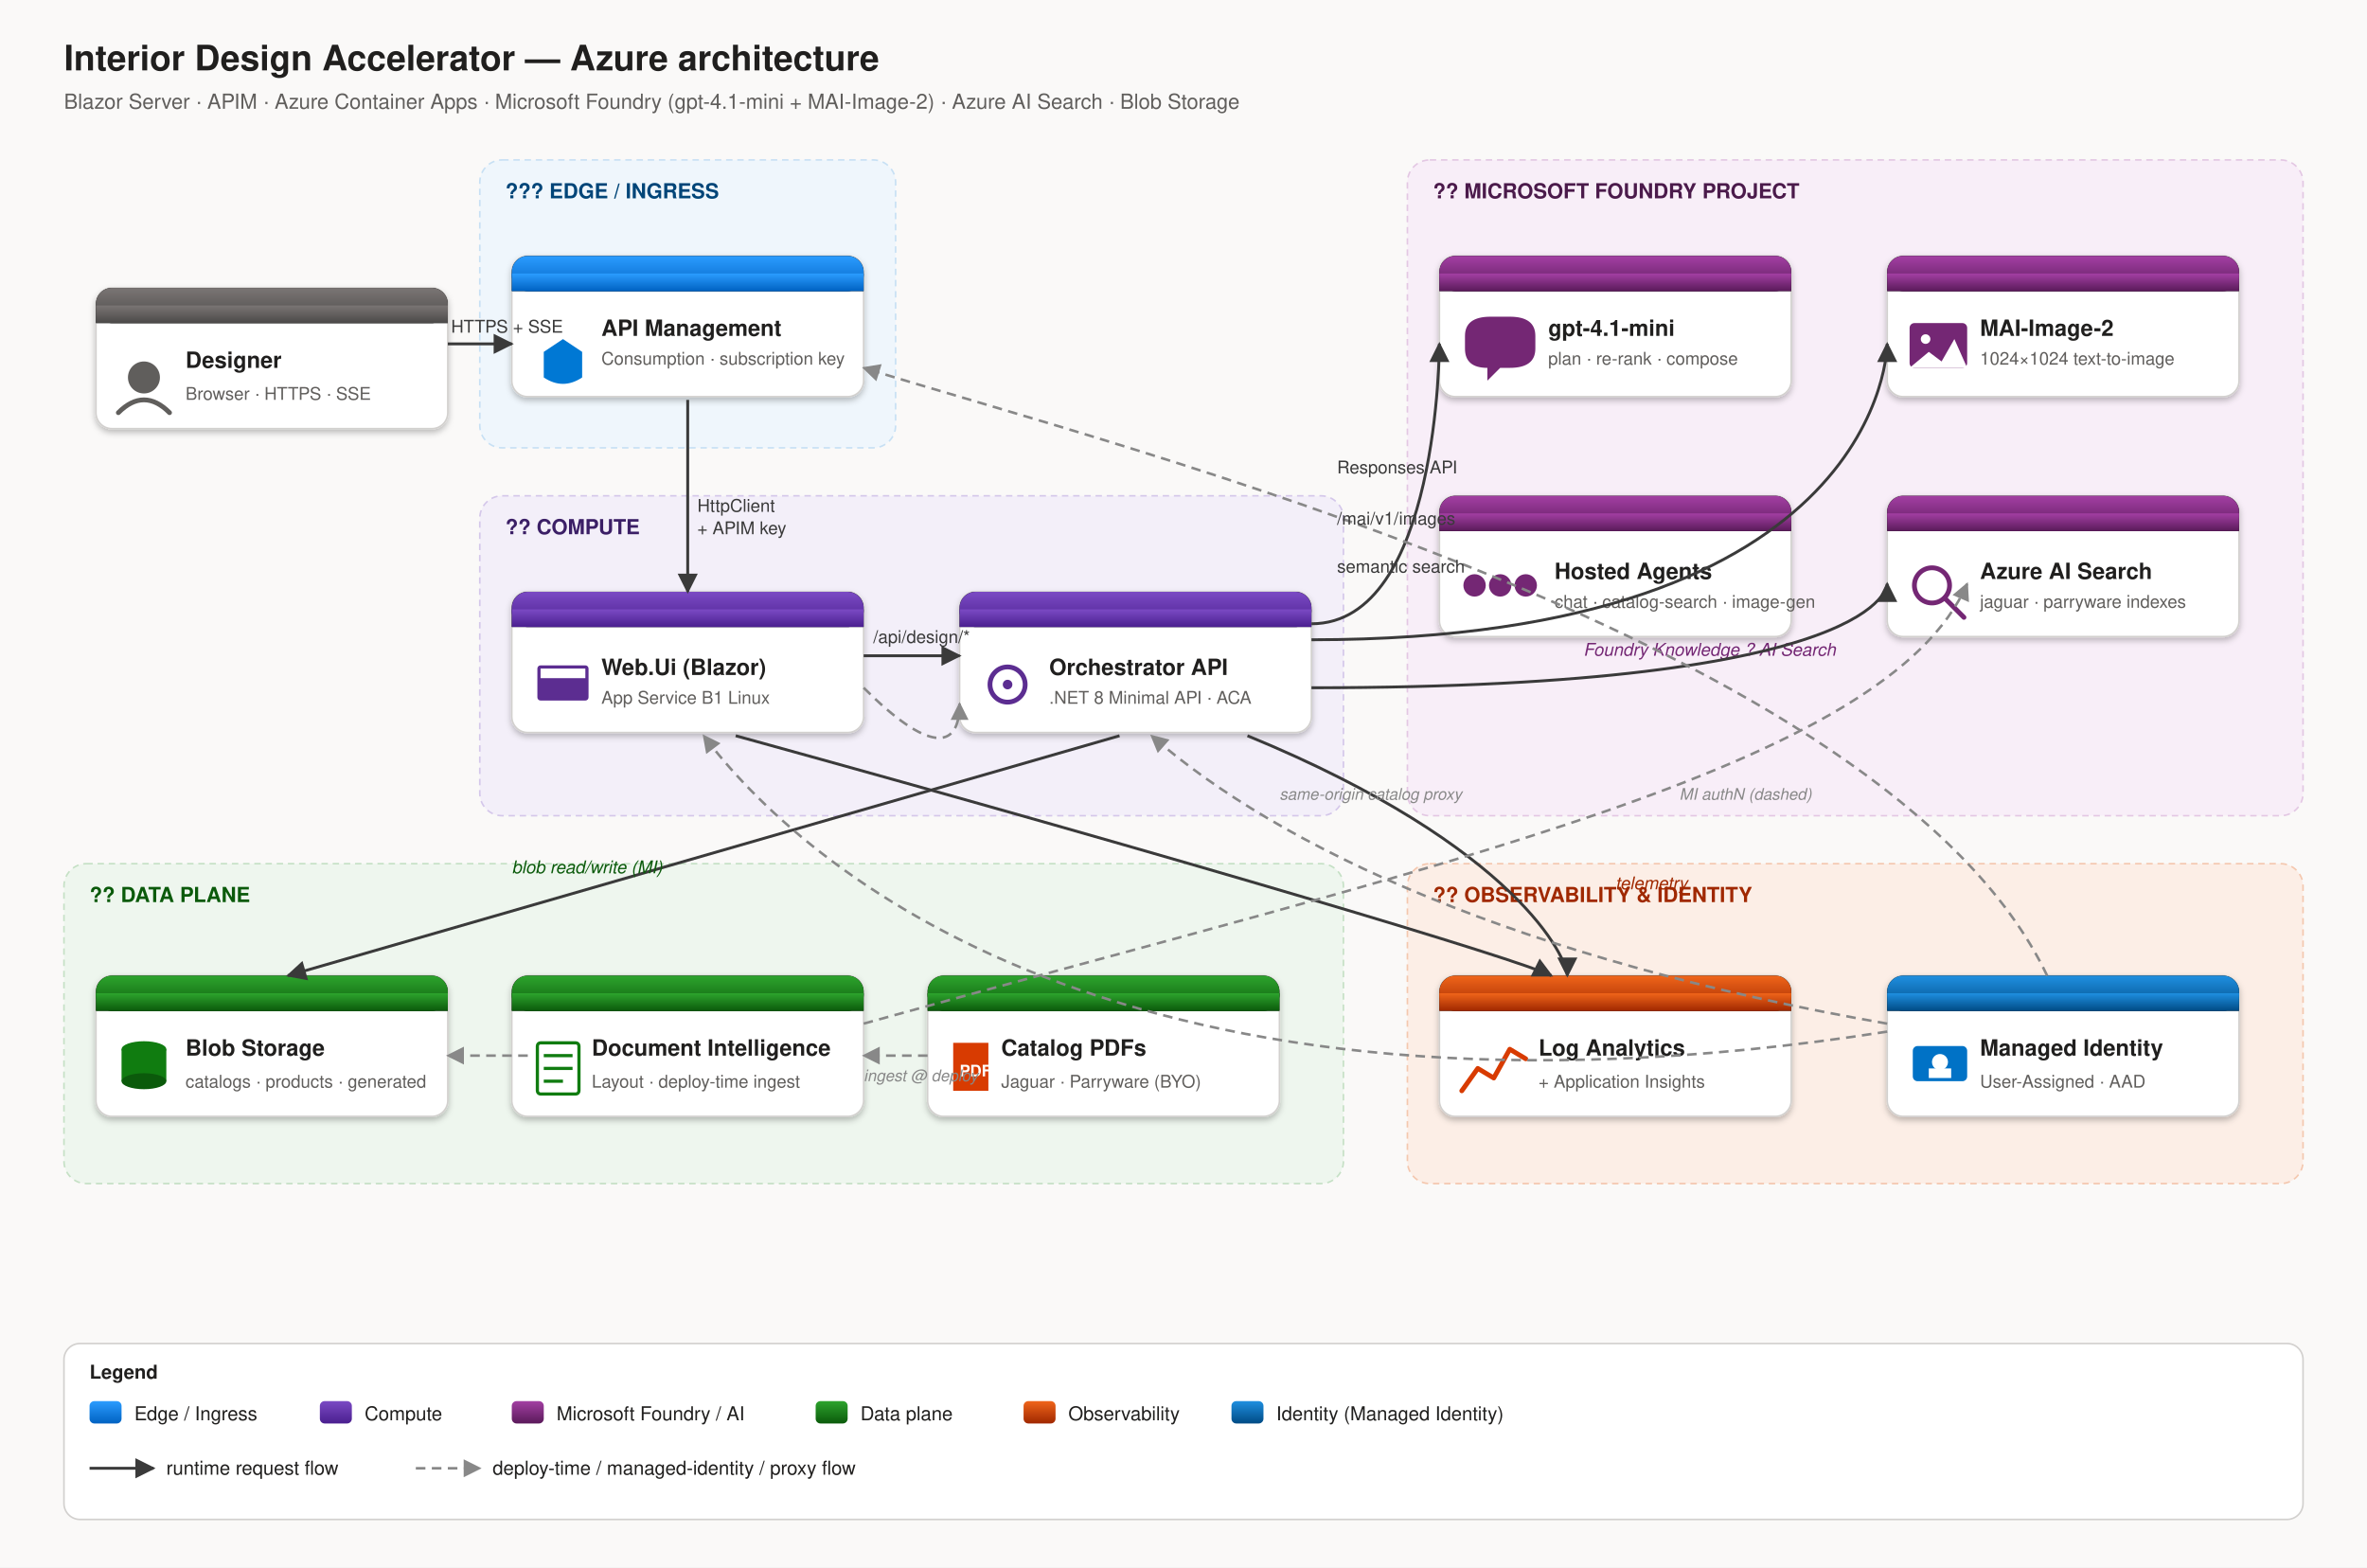
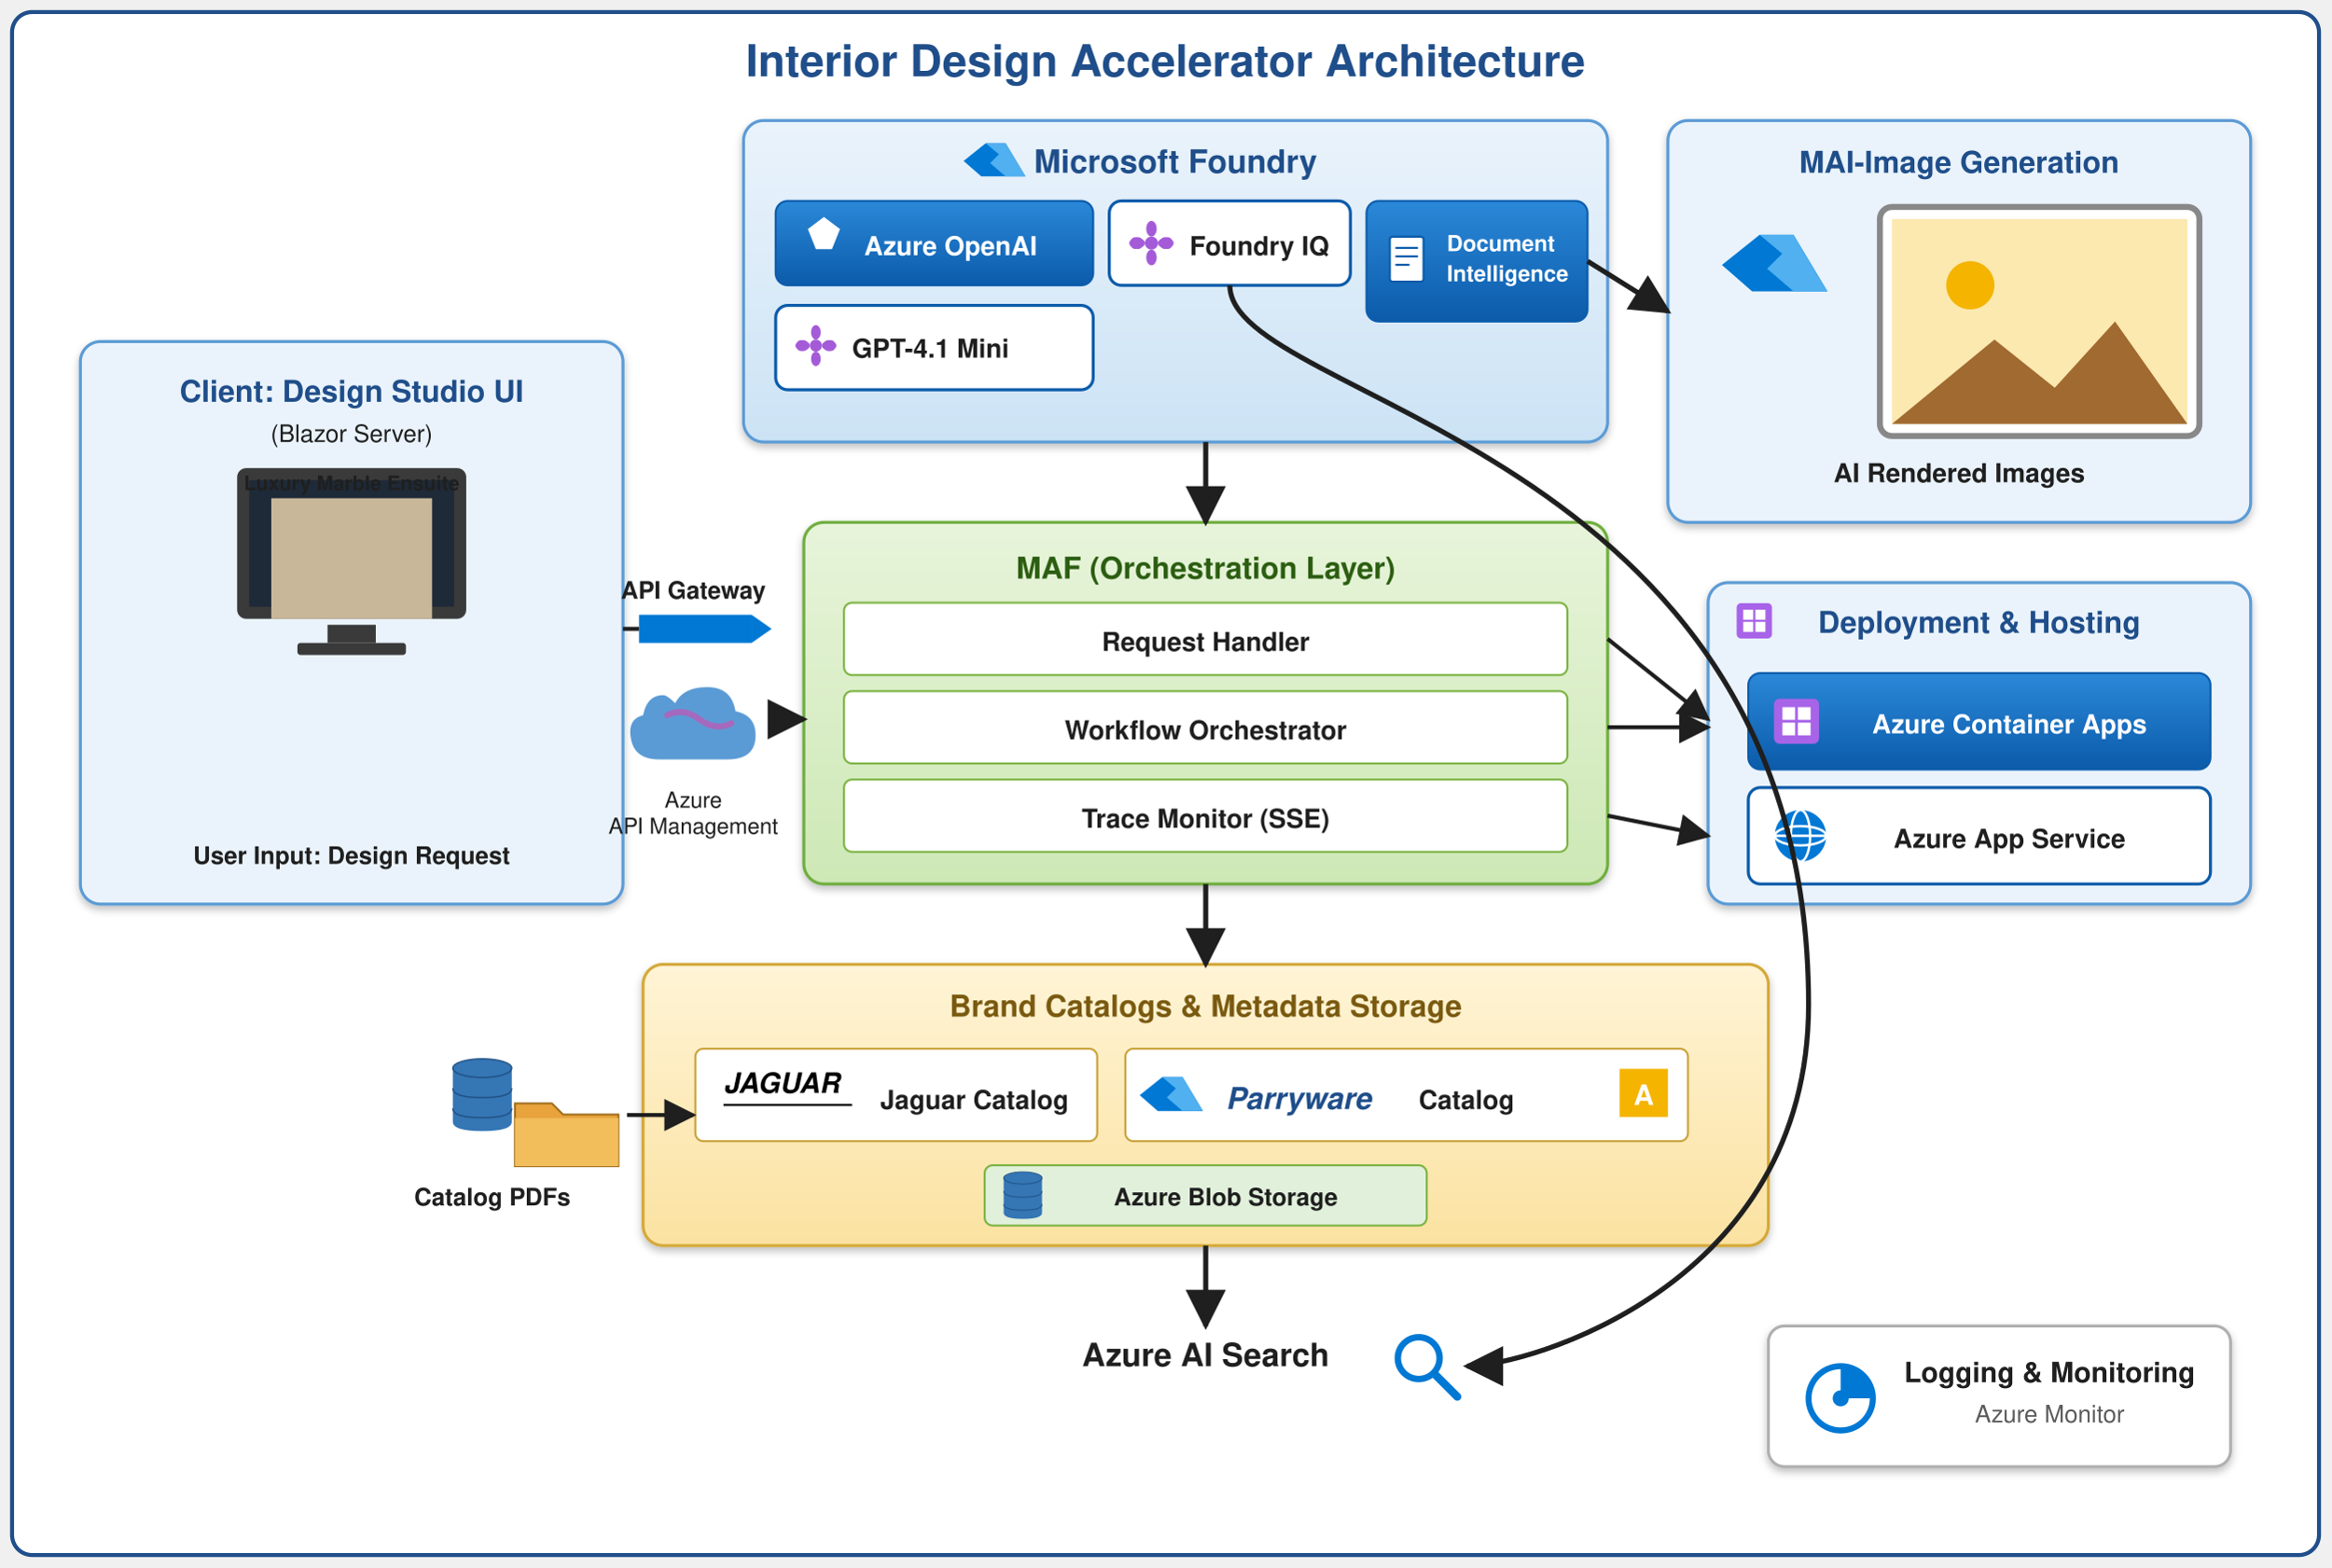
- <svg xmlns="http://www.w3.org/2000/svg" viewBox="0 0 1480 980" font-family="Segoe UI, Helvetica, Arial, sans-serif" role="img" aria-label="Interior Design Accelerator – Azure architecture">
+ <svg xmlns="http://www.w3.org/2000/svg" viewBox="0 0 1160 780" font-family="Segoe UI, Helvetica, Arial, sans-serif" role="img" aria-label="Interior Design Accelerator Architecture">
  <defs>
-     <linearGradient id="gUser" x1="0" y1="0" x2="0" y2="1">
-       <stop offset="0%" stop-color="#7A7574" />
-       <stop offset="100%" stop-color="#4B4948" />
-     </linearGradient>
-     <linearGradient id="gEdge" x1="0" y1="0" x2="0" y2="1">
-       <stop offset="0%" stop-color="#2B9CFF" />
-       <stop offset="100%" stop-color="#0062C2" />
-     </linearGradient>
-     <linearGradient id="gCompute" x1="0" y1="0" x2="0" y2="1">
-       <stop offset="0%" stop-color="#7B4AC4" />
-       <stop offset="100%" stop-color="#4A1F8F" />
-     </linearGradient>
-     <linearGradient id="gAI" x1="0" y1="0" x2="0" y2="1">
-       <stop offset="0%" stop-color="#A33FA3" />
-       <stop offset="100%" stop-color="#5A1A5A" />
-     </linearGradient>
-     <linearGradient id="gData" x1="0" y1="0" x2="0" y2="1">
-       <stop offset="0%" stop-color="#2DA42D" />
-       <stop offset="100%" stop-color="#0B5A0B" />
-     </linearGradient>
-     <linearGradient id="gObs" x1="0" y1="0" x2="0" y2="1">
-       <stop offset="0%" stop-color="#F0651A" />
-       <stop offset="100%" stop-color="#A02800" />
-     </linearGradient>
-     <linearGradient id="gId" x1="0" y1="0" x2="0" y2="1">
-       <stop offset="0%" stop-color="#1F8FE0" />
-       <stop offset="100%" stop-color="#004B85" />
-     </linearGradient>
    <filter id="shadow" x="-20%" y="-20%" width="140%" height="140%">
      <feGaussianBlur in="SourceAlpha" stdDeviation="2" />
      <feOffset dx="0" dy="2" result="off" />
      <feComponentTransfer>
        <feFuncA type="linear" slope="0.25" />
      </feComponentTransfer>
      <feMerge>
        <feMergeNode />
        <feMergeNode in="SourceGraphic" />
      </feMerge>
    </filter>
-     <marker id="arrow" viewBox="0 0 10 10" refX="9" refY="5" markerWidth="7" markerHeight="7" orient="auto-start-reverse">
-       <path d="M0,0 L10,5 L0,10 z" fill="#3A3A3A" />
+     <marker id="arrow" viewBox="0 0 10 10" refX="9" refY="5" markerWidth="8" markerHeight="8" orient="auto-start-reverse">
+       <path d="M0,0 L10,5 L0,10 z" fill="#1F1F1F" />
    </marker>
-     <marker id="arrowDashed" viewBox="0 0 10 10" refX="9" refY="5" markerWidth="7" markerHeight="7" orient="auto-start-reverse">
-       <path d="M0,0 L10,5 L0,10 z" fill="#888" />
-     </marker>
-     <symbol id="tile" overflow="visible">
-       <rect x="0" y="0" width="220" height="88" rx="10" ry="10" fill="#FFFFFF" stroke="#D2D0CE" stroke-width="1" filter="url(#shadow)" />
-       <rect x="0" y="0" width="220" height="22" rx="10" ry="10" />
-       <rect x="0" y="11" width="220" height="11" />
+     <linearGradient id="gFoundry" x1="0" y1="0" x2="0" y2="1">
+       <stop offset="0%" stop-color="#EAF3FB" />
+       <stop offset="100%" stop-color="#CCE3F5" />
+     </linearGradient>
+     <linearGradient id="gMAF" x1="0" y1="0" x2="0" y2="1">
+       <stop offset="0%" stop-color="#E7F4DA" />
+       <stop offset="100%" stop-color="#CDE8B5" />
+     </linearGradient>
+     <linearGradient id="gCatalog" x1="0" y1="0" x2="0" y2="1">
+       <stop offset="0%" stop-color="#FFF4D6" />
+       <stop offset="100%" stop-color="#FBE2A1" />
+     </linearGradient>
+     <linearGradient id="gAzureBtn" x1="0" y1="0" x2="0" y2="1">
+       <stop offset="0%" stop-color="#2B88D8" />
+       <stop offset="100%" stop-color="#0B5BAA" />
+     </linearGradient>
+     <symbol id="azureCloud" viewBox="0 0 64 40" overflow="visible">
+       <path d="M22 6 L40 6 L58 36 L18 36 L2 22 Z" fill="#0078D4" />
+       <path d="M22 6 L34 16 L26 24 L40 36 L58 36 L40 6 Z" fill="#50B0F0" />
+     </symbol>
+     <symbol id="monitor" viewBox="0 0 80 70" overflow="visible">
+       <rect x="2" y="2" width="76" height="50" rx="3" fill="#3A3A3A" />
+       <rect x="6" y="6" width="68" height="42" fill="#1E2A38" />
+       <rect x="32" y="54" width="16" height="6" fill="#3A3A3A" />
+       <rect x="22" y="60" width="36" height="4" rx="1" fill="#3A3A3A" />
+     </symbol>
+     <symbol id="db" viewBox="0 0 60 60" overflow="visible">
+       <ellipse cx="30" cy="10" rx="22" ry="7" fill="#3576B5" />
+       <path d="M8 10 L8 50 Q8 57 30 57 Q52 57 52 50 L52 10" fill="#3576B5" />
+       <ellipse cx="30" cy="10" rx="22" ry="7" fill="none" stroke="#1F4F82" stroke-width="1" />
+       <path d="M8 25 Q8 32 30 32 Q52 32 52 25" fill="none" stroke="#1F4F82" stroke-width="1" />
+       <path d="M8 40 Q8 47 30 47 Q52 47 52 40" fill="none" stroke="#1F4F82" stroke-width="1" />
+     </symbol>
+     <symbol id="folder" viewBox="0 0 60 50" overflow="visible">
+       <path d="M2 10 L22 10 L28 16 L58 16 L58 44 L2 44 Z" fill="#E8A33D" stroke="#9C6A18" stroke-width="1" />
+       <path d="M2 18 L58 18 L58 44 L2 44 Z" fill="#F2BE5C" />
+     </symbol>
+     <symbol id="apim" viewBox="0 0 70 60" overflow="visible">
+       <path d="M20 18 Q12 18 10 28 Q2 30 4 40 Q6 50 18 50 L52 50 Q66 50 66 38 Q66 28 56 26 Q54 14 42 14 Q30 14 26 22 Q22 18 20 18 Z" fill="#5B9BD5" />
+       <path d="M22 28 Q30 24 38 30 Q46 36 54 32" fill="none" stroke="#A569BD" stroke-width="3" stroke-linecap="round" />
+     </symbol>
+     <symbol id="aca" viewBox="0 0 40 40" overflow="visible">
+       <rect x="4" y="4" width="32" height="32" rx="4" fill="#A864E8" />
+       <rect x="10" y="10" width="9" height="9" fill="#fff" />
+       <rect x="21" y="10" width="9" height="9" fill="#fff" />
+       <rect x="10" y="21" width="9" height="9" fill="#fff" />
+       <rect x="21" y="21" width="9" height="9" fill="#fff" />
+     </symbol>
+     <symbol id="appsvc" viewBox="0 0 40 40" overflow="visible">
+       <circle cx="20" cy="20" r="16" fill="#0078D4" />
+       <ellipse cx="20" cy="20" rx="16" ry="6" fill="none" stroke="#fff" stroke-width="1.5" />
+       <ellipse cx="20" cy="20" rx="6" ry="16" fill="none" stroke="#fff" stroke-width="1.5" />
+       <line x1="4" y1="20" x2="36" y2="20" stroke="#fff" stroke-width="1.5" />
+     </symbol>
+     <symbol id="monitorIcon" viewBox="0 0 40 40" overflow="visible">
+       <circle cx="20" cy="20" r="16" fill="#fff" stroke="#0078D4" stroke-width="3" />
+       <path d="M20 4 A16 16 0 0 1 36 20 L20 20 Z" fill="#0078D4" />
+       <circle cx="20" cy="20" r="4" fill="#0078D4" />
+     </symbol>
+     <symbol id="search" viewBox="0 0 50 50" overflow="visible">
+       <circle cx="20" cy="20" r="13" fill="none" stroke="#0078D4" stroke-width="4" />
+       <line x1="30" y1="30" x2="44" y2="44" stroke="#0078D4" stroke-width="5" stroke-linecap="round" />
+     </symbol>
+     <symbol id="foundryIQ" viewBox="0 0 40 40" overflow="visible">
+       <g transform="translate(20 20)">
+         <circle r="5" fill="#A45BD8" />
+         <g fill="#A45BD8">
+           <ellipse cx="0" cy="-11" rx="4" ry="6" />
+           <ellipse cx="0" cy="11" rx="4" ry="6" />
+           <ellipse cx="-11" cy="0" rx="6" ry="4" />
+           <ellipse cx="11" cy="0" rx="6" ry="4" />
+           <ellipse cx="-8" cy="-8" rx="5" ry="4" transform="rotate(-45)" />
+           <ellipse cx="8" cy="-8" rx="5" ry="4" transform="rotate(45)" />
+           <ellipse cx="-8" cy="8" rx="5" ry="4" transform="rotate(45)" />
+           <ellipse cx="8" cy="8" rx="5" ry="4" transform="rotate(-45)" />
+         </g>
+       </g>
+     </symbol>
+     <symbol id="docIntel" viewBox="0 0 40 40" overflow="visible">
+       <rect x="8" y="4" width="24" height="32" rx="2" fill="#fff" stroke="#0B5BAA" stroke-width="1.5" />
+       <line x1="12" y1="12" x2="28" y2="12" stroke="#0B5BAA" stroke-width="1.5" />
+       <line x1="12" y1="18" x2="28" y2="18" stroke="#0B5BAA" stroke-width="1.5" />
+       <line x1="12" y1="24" x2="22" y2="24" stroke="#0B5BAA" stroke-width="1.5" />
+     </symbol>
+     <symbol id="picture" viewBox="0 0 110 80" overflow="visible">
+       <rect x="2" y="2" width="106" height="76" rx="4" fill="#fff" stroke="#888" stroke-width="2" />
+       <rect x="6" y="6" width="98" height="68" fill="#FCE9B0" />
+       <circle cx="32" cy="28" r="8" fill="#F4B400" />
+       <polygon points="6,74 40,46 60,62 80,40 104,74" fill="#A06A30" />
    </symbol>
  </defs>
-   <rect width="1480" height="980" fill="#FAF9F8" />
-   <text x="40" y="44" font-size="22" font-weight="700" fill="#201F1E">Interior Design Accelerator — Azure architecture</text>
-   <text x="40" y="68" font-size="13" fill="#605E5C">Blazor Server · APIM · Azure Container Apps · Microsoft Foundry (gpt-4.1-mini + MAI-Image-2) · Azure AI Search · Blob Storage</text>
-   <rect x="300" y="100" width="260" height="180" rx="14" fill="#EFF6FC" stroke="#C7E0F4" stroke-dasharray="4 3" />
-   <text x="316" y="124" font-size="13" font-weight="700" fill="#004578">???  EDGE / INGRESS</text>
-   <rect x="300" y="310" width="540" height="200" rx="14" fill="#F3EFF9" stroke="#D4C7EA" stroke-dasharray="4 3" />
-   <text x="316" y="334" font-size="13" font-weight="700" fill="#3B1F66">??  COMPUTE</text>
-   <rect x="880" y="100" width="560" height="410" rx="14" fill="#F8EEF8" stroke="#E3C7E3" stroke-dasharray="4 3" />
-   <text x="896" y="124" font-size="13" font-weight="700" fill="#4B1A4B">??  MICROSOFT FOUNDRY PROJECT</text>
-   <rect x="40" y="540" width="800" height="200" rx="14" fill="#EEF6EE" stroke="#C5E0C5" stroke-dasharray="4 3" />
-   <text x="56" y="564" font-size="13" font-weight="700" fill="#0B5A0B">??  DATA PLANE</text>
-   <rect x="880" y="540" width="560" height="200" rx="14" fill="#FCEEE6" stroke="#F4C7AE" stroke-dasharray="4 3" />
-   <text x="896" y="564" font-size="13" font-weight="700" fill="#A02800">??  OBSERVABILITY &amp; IDENTITY</text>
-   <g transform="translate(60,180)">
-     <use href="#tile" />
-     <rect x="0" y="0" width="220" height="22" rx="10" fill="url(#gUser)" />
-     <rect x="0" y="11" width="220" height="11" fill="url(#gUser)" />
-     <circle cx="30" cy="56" r="10" fill="#605E5C" />
-     <path d="M14 78 q16 -16 32 0" stroke="#605E5C" stroke-width="3" fill="none" stroke-linecap="round" />
-     <text x="56" y="50" font-size="14" font-weight="700" fill="#201F1E">Designer</text>
-     <text x="56" y="70" font-size="11" fill="#605E5C">Browser · HTTPS · SSE</text>
-   </g>
-   <g transform="translate(320,160)">
-     <use href="#tile" />
-     <rect x="0" y="0" width="220" height="22" rx="10" fill="url(#gEdge)" />
-     <rect x="0" y="11" width="220" height="11" fill="url(#gEdge)" />
-     <path d="M20 60 l12 -8 l12 8 l0 16 q-12 8 -24 0 z" fill="#0078D4" />
-     <text x="56" y="50" font-size="14" font-weight="700" fill="#201F1E">API Management</text>
-     <text x="56" y="68" font-size="11" fill="#605E5C">Consumption · subscription key</text>
-   </g>
-   <g transform="translate(320,370)">
-     <use href="#tile" />
-     <rect x="0" y="0" width="220" height="22" rx="10" fill="url(#gCompute)" />
-     <rect x="0" y="11" width="220" height="11" fill="url(#gCompute)" />
-     <rect x="16" y="46" width="32" height="22" rx="2" fill="#5C2D91" />
-     <rect x="18" y="48" width="28" height="6" fill="#fff" />
-     <text x="56" y="52" font-size="14" font-weight="700" fill="#201F1E">Web.Ui (Blazor)</text>
-     <text x="56" y="70" font-size="11" fill="#605E5C">App Service B1 Linux</text>
-   </g>
-   <g transform="translate(600,370)">
-     <use href="#tile" />
-     <rect x="0" y="0" width="220" height="22" rx="10" fill="url(#gCompute)" />
-     <rect x="0" y="11" width="220" height="11" fill="url(#gCompute)" />
-     <circle cx="30" cy="58" r="11" fill="none" stroke="#5C2D91" stroke-width="3" />
-     <circle cx="30" cy="58" r="3" fill="#5C2D91" />
-     <text x="56" y="52" font-size="14" font-weight="700" fill="#201F1E">Orchestrator API</text>
-     <text x="56" y="70" font-size="11" fill="#605E5C">.NET 8 Minimal API · ACA</text>
-   </g>
-   <g transform="translate(900,160)">
-     <use href="#tile" />
-     <rect x="0" y="0" width="220" height="22" rx="10" fill="url(#gAI)" />
-     <rect x="0" y="11" width="220" height="11" fill="url(#gAI)" />
-     <path d="M16 50 q0 -12 16 -12 h12 q16 0 16 12 v8 q0 12 -16 12 h-6 l-8 8 v-8 q-14 0 -14 -12 z" fill="#742774" />
-     <text x="68" y="50" font-size="14" font-weight="700" fill="#201F1E">gpt-4.1-mini</text>
-     <text x="68" y="68" font-size="11" fill="#605E5C">plan · re-rank · compose</text>
-   </g>
-   <g transform="translate(1180,160)">
-     <use href="#tile" />
-     <rect x="0" y="0" width="220" height="22" rx="10" fill="url(#gAI)" />
-     <rect x="0" y="11" width="220" height="11" fill="url(#gAI)" />
-     <rect x="14" y="42" width="36" height="28" rx="3" fill="#742774" />
-     <circle cx="24" cy="52" r="3" fill="#fff" />
-     <path d="M14 70 l12 -10 l8 6 l8 -14 l8 18 z" fill="#fff" />
-     <text x="58" y="50" font-size="14" font-weight="700" fill="#201F1E">MAI-Image-2</text>
-     <text x="58" y="68" font-size="11" fill="#605E5C">1024×1024 text-to-image</text>
-   </g>
-   <g transform="translate(900,310)">
-     <use href="#tile" />
-     <rect x="0" y="0" width="220" height="22" rx="10" fill="url(#gAI)" />
-     <rect x="0" y="11" width="220" height="11" fill="url(#gAI)" />
-     <circle cx="22" cy="56" r="7" fill="#742774" />
-     <circle cx="38" cy="56" r="7" fill="#742774" />
-     <circle cx="54" cy="56" r="7" fill="#742774" />
-     <text x="72" y="52" font-size="14" font-weight="700" fill="#201F1E">Hosted Agents</text>
-     <text x="72" y="70" font-size="11" fill="#605E5C">chat · catalog-search · image-gen</text>
-   </g>
-   <g transform="translate(1180,310)">
-     <use href="#tile" />
-     <rect x="0" y="0" width="220" height="22" rx="10" fill="url(#gAI)" />
-     <rect x="0" y="11" width="220" height="11" fill="url(#gAI)" />
-     <circle cx="28" cy="56" r="11" fill="none" stroke="#742774" stroke-width="3" />
-     <line x1="36" y1="64" x2="48" y2="76" stroke="#742774" stroke-width="3" stroke-linecap="round" />
-     <text x="58" y="52" font-size="14" font-weight="700" fill="#201F1E">Azure AI Search</text>
-     <text x="58" y="70" font-size="11" fill="#605E5C">jaguar · parryware indexes</text>
-   </g>
-   <text x="990" y="410" font-size="11" font-style="italic" fill="#742774">Foundry Knowledge ? AI Search</text>
-   <g transform="translate(60,610)">
-     <use href="#tile" />
-     <rect x="0" y="0" width="220" height="22" rx="10" fill="url(#gData)" />
-     <rect x="0" y="11" width="220" height="11" fill="url(#gData)" />
-     <ellipse cx="30" cy="46" rx="14" ry="5" fill="#107C10" />
-     <rect x="16" y="46" width="28" height="20" fill="#107C10" />
-     <ellipse cx="30" cy="66" rx="14" ry="5" fill="#0B5A0B" />
-     <text x="56" y="50" font-size="14" font-weight="700" fill="#201F1E">Blob Storage</text>
-     <text x="56" y="70" font-size="11" fill="#605E5C">catalogs · products · generated</text>
-   </g>
-   <g transform="translate(320,610)">
-     <use href="#tile" />
-     <rect x="0" y="0" width="220" height="22" rx="10" fill="url(#gData)" />
-     <rect x="0" y="11" width="220" height="11" fill="url(#gData)" />
-     <rect x="16" y="42" width="26" height="32" rx="2" fill="#fff" stroke="#107C10" stroke-width="2" />
-     <line x1="20" y1="50" x2="38" y2="50" stroke="#107C10" stroke-width="2" />
-     <line x1="20" y1="58" x2="38" y2="58" stroke="#107C10" stroke-width="2" />
-     <line x1="20" y1="66" x2="32" y2="66" stroke="#107C10" stroke-width="2" />
-     <text x="50" y="50" font-size="14" font-weight="700" fill="#201F1E">Document Intelligence</text>
-     <text x="50" y="70" font-size="11" fill="#605E5C">Layout · deploy-time ingest</text>
-   </g>
-   <g transform="translate(580,610)">
-     <use href="#tile" />
-     <rect x="0" y="0" width="220" height="22" rx="10" fill="url(#gData)" />
-     <rect x="0" y="11" width="220" height="11" fill="url(#gData)" />
-     <rect x="16" y="42" width="22" height="30" fill="#D83B01" />
-     <text x="20" y="63" font-size="10" font-weight="700" fill="#fff">PDF</text>
-     <text x="46" y="50" font-size="14" font-weight="700" fill="#201F1E">Catalog PDFs</text>
-     <text x="46" y="70" font-size="11" fill="#605E5C">Jaguar · Parryware (BYO)</text>
-   </g>
-   <g transform="translate(900,610)">
-     <use href="#tile" />
-     <rect x="0" y="0" width="220" height="22" rx="10" fill="url(#gObs)" />
-     <rect x="0" y="11" width="220" height="11" fill="url(#gObs)" />
-     <polyline points="14,72 24,58 34,64 44,46 54,52" fill="none" stroke="#D83B01" stroke-width="3" stroke-linecap="round" stroke-linejoin="round" />
-     <text x="62" y="50" font-size="14" font-weight="700" fill="#201F1E">Log Analytics</text>
-     <text x="62" y="70" font-size="11" fill="#605E5C">+ Application Insights</text>
-   </g>
-   <g transform="translate(1180,610)">
-     <use href="#tile" />
-     <rect x="0" y="0" width="220" height="22" rx="10" fill="url(#gId)" />
-     <rect x="0" y="11" width="220" height="11" fill="url(#gId)" />
-     <rect x="16" y="44" width="34" height="22" rx="3" fill="#0072C6" />
-     <circle cx="33" cy="54" r="5" fill="#fff" />
-     <rect x="26" y="58" width="14" height="6" fill="#fff" />
-     <text x="58" y="50" font-size="14" font-weight="700" fill="#201F1E">Managed Identity</text>
-     <text x="58" y="70" font-size="11" fill="#605E5C">User-Assigned · AAD</text>
-   </g>
-   <g stroke="#3A3A3A" stroke-width="1.8" fill="none" marker-end="url(#arrow)">
-     <path d="M280 215 L320 215" />
-     <path d="M430 250 L430 370" />
-     <path d="M540 410 L600 410" />
-     <path d="M820 390 C 900 390 900 215 900 215" />
-     <path d="M820 400 C 1180 400 1180 215 1180 215" />
-     <path d="M820 430 C 1180 430 1180 365 1180 365" />
-     <path d="M700 460 L180 610" />
-     <path d="M780 460 C 950 530 980 600 980 610" />
-     <path d="M460 460 C 750 540 950 600 970 610" />
-   </g>
-   <g stroke="#888" stroke-width="1.6" fill="none" stroke-dasharray="6 4" marker-end="url(#arrowDashed)">
-     <path d="M330 660 L280 660" />
-     <path d="M540 640 C 900 540 1180 480 1230 365" />
-     <path d="M580 660 L540 660" />
-     <path d="M1180 645 C 700 720 500 540 440 460" />
-     <path d="M1180 640 C 950 600 800 530 720 460" />
-     <path d="M1280 610 C 1180 400 700 280 540 230" />
-     <path d="M540 430 C 580 470 600 470 600 440" />
-   </g>
-   <g font-size="11" fill="#3A3A3A">
-     <text x="282" y="208">HTTPS + SSE</text>
-     <text x="436" y="320">HttpClient<tspan x="436" dy="14">+ APIM key</tspan>
-     </text>
-     <text x="546" y="402">/api/design/*</text>
-     <text x="836" y="296">Responses API</text>
-     <text x="836" y="328">/mai/v1/images</text>
-     <text x="836" y="358">semantic search</text>
-     <text x="320" y="546" fill="#0B5A0B" font-style="italic">blob read/write (MI)</text>
-     <text x="1010" y="556" fill="#A02800" font-style="italic">telemetry</text>
-   </g>
-   <g font-size="10" fill="#888" font-style="italic">
-     <text x="540" y="676">ingest @ deploy</text>
-     <text x="800" y="500">same-origin catalog proxy</text>
-     <text x="1050" y="500">MI authN (dashed)</text>
-   </g>
-   <g transform="translate(40,840)" font-size="12" fill="#201F1E">
-     <rect x="0" y="0" width="1400" height="110" rx="10" fill="#FFFFFF" stroke="#D2D0CE" />
-     <text x="16" y="22" font-weight="700">Legend</text>
-     <rect x="16" y="36" width="20" height="14" rx="3" fill="url(#gEdge)" />
-     <text x="44" y="48">Edge / Ingress</text>
-     <rect x="160" y="36" width="20" height="14" rx="3" fill="url(#gCompute)" />
-     <text x="188" y="48">Compute</text>
-     <rect x="280" y="36" width="20" height="14" rx="3" fill="url(#gAI)" />
-     <text x="308" y="48">Microsoft Foundry / AI</text>
-     <rect x="470" y="36" width="20" height="14" rx="3" fill="url(#gData)" />
-     <text x="498" y="48">Data plane</text>
-     <rect x="600" y="36" width="20" height="14" rx="3" fill="url(#gObs)" />
-     <text x="628" y="48">Observability</text>
-     <rect x="730" y="36" width="20" height="14" rx="3" fill="url(#gId)" />
-     <text x="758" y="48">Identity (Managed Identity)</text>
-     <line x1="16" y1="78" x2="56" y2="78" stroke="#3A3A3A" stroke-width="1.8" marker-end="url(#arrow)" />
-     <text x="64" y="82">runtime request flow</text>
-     <line x1="220" y1="78" x2="260" y2="78" stroke="#888" stroke-width="1.6" stroke-dasharray="6 4" marker-end="url(#arrowDashed)" />
-     <text x="268" y="82">deploy-time / managed-identity / proxy flow</text>
-   </g>
+   <rect x="6" y="6" width="1148" height="768" rx="10" fill="#FFFFFF" stroke="#1F4E8A" stroke-width="2" />
+   <text x="580" y="38" text-anchor="middle" font-size="22" font-weight="700" fill="#1F4E8A">Interior Design Accelerator Architecture</text>
+   <g>
+     <rect x="370" y="60" width="430" height="160" rx="10" fill="url(#gFoundry)" stroke="#5B9BD5" stroke-width="1.5" filter="url(#shadow)" />
+     <use href="#azureCloud" x="478" y="68" width="36" height="22" />
+     <text x="585" y="86" text-anchor="middle" font-size="16" font-weight="700" fill="#1F4E8A">Microsoft Foundry</text>
+     <rect x="386" y="100" width="158" height="42" rx="6" fill="url(#gAzureBtn)" stroke="#0B5BAA" />
+     <polygon points="402,114 410,108 418,114 414,124 406,124" fill="#fff" />
+     <text x="430" y="127" font-size="13" font-weight="600" fill="#fff">Azure OpenAI</text>
+     <rect x="552" y="100" width="120" height="42" rx="6" fill="#fff" stroke="#0B5BAA" stroke-width="1.5" />
+     <use href="#foundryIQ" x="560" y="108" width="26" height="26" />
+     <text x="592" y="127" font-size="13" font-weight="600" fill="#1F1F1F">Foundry IQ</text>
+     <rect x="680" y="100" width="110" height="60" rx="6" fill="url(#gAzureBtn)" stroke="#0B5BAA" />
+     <use href="#docIntel" x="686" y="108" width="28" height="42" />
+     <text x="720" y="125" font-size="11" font-weight="600" fill="#fff">Document</text>
+     <text x="720" y="140" font-size="11" font-weight="600" fill="#fff">Intelligence</text>
+     <rect x="386" y="152" width="158" height="42" rx="6" fill="#fff" stroke="#0B5BAA" stroke-width="1.5" />
+     <use href="#foundryIQ" x="394" y="160" width="24" height="24" />
+     <text x="424" y="178" font-size="13" font-weight="600" fill="#1F1F1F">GPT-4.1 Mini</text>
+   </g>
+   <g>
+     <rect x="830" y="60" width="290" height="200" rx="10" fill="#EAF3FB" stroke="#5B9BD5" stroke-width="1.5" filter="url(#shadow)" />
+     <text x="975" y="86" text-anchor="middle" font-size="15" font-weight="700" fill="#1F4E8A">MAI-Image Generation</text>
+     <use href="#azureCloud" x="855" y="110" width="60" height="40" />
+     <use href="#picture" x="930" y="100" width="170" height="120" />
+     <text x="975" y="240" text-anchor="middle" font-size="13" font-weight="600" fill="#1F1F1F">AI Rendered Images</text>
+   </g>
+   <g>
+     <rect x="40" y="170" width="270" height="280" rx="10" fill="#EAF3FB" stroke="#5B9BD5" stroke-width="1.5" filter="url(#shadow)" />
+     <text x="175" y="200" text-anchor="middle" font-size="15" font-weight="700" fill="#1F4E8A">Client: Design Studio UI</text>
+     <text x="175" y="220" text-anchor="middle" font-size="12" fill="#1F1F1F">(Blazor Server)</text>
+     <use href="#monitor" x="115" y="230" width="120" height="105" />
+     <rect x="135" y="248" width="80" height="60" fill="#C9B79A" />
+     <text x="175" y="244" text-anchor="middle" font-size="10" font-weight="600" fill="#1F1F1F">Luxury Marble Ensuite</text>
+     <text x="175" y="430" text-anchor="middle" font-size="12" font-weight="600" fill="#1F1F1F">User Input: Design Request</text>
+   </g>
+   <g>
+     <text x="345" y="298" text-anchor="middle" font-size="12" font-weight="600" fill="#1F1F1F">API Gateway</text>
+     <rect x="318" y="306" width="56" height="14" fill="#0078D4" />
+     <polygon points="374,306 384,313 374,320" fill="#0078D4" />
+     <use href="#apim" x="305" y="328" width="80" height="60" />
+     <text x="345" y="402" text-anchor="middle" font-size="11" fill="#1F1F1F">Azure</text>
+     <text x="345" y="415" text-anchor="middle" font-size="11" fill="#1F1F1F">API Management</text>
+   </g>
+   <g>
+     <rect x="400" y="260" width="400" height="180" rx="10" fill="url(#gMAF)" stroke="#6FAE3F" stroke-width="1.5" filter="url(#shadow)" />
+     <text x="600" y="288" text-anchor="middle" font-size="15" font-weight="700" fill="#2C5E12">MAF (Orchestration Layer)</text>
+     <rect x="420" y="300" width="360" height="36" rx="4" fill="#fff" stroke="#7CB342" />
+     <text x="600" y="324" text-anchor="middle" font-size="13" font-weight="600" fill="#1F1F1F">Request Handler</text>
+     <rect x="420" y="344" width="360" height="36" rx="4" fill="#fff" stroke="#7CB342" />
+     <text x="600" y="368" text-anchor="middle" font-size="13" font-weight="600" fill="#1F1F1F">Workflow Orchestrator</text>
+     <rect x="420" y="388" width="360" height="36" rx="4" fill="#fff" stroke="#7CB342" />
+     <text x="600" y="412" text-anchor="middle" font-size="13" font-weight="600" fill="#1F1F1F">Trace Monitor (SSE)</text>
+   </g>
+   <g>
+     <rect x="850" y="290" width="270" height="160" rx="10" fill="#EAF3FB" stroke="#5B9BD5" stroke-width="1.5" filter="url(#shadow)" />
+     <use href="#aca" x="862" y="298" width="22" height="22" />
+     <text x="985" y="315" text-anchor="middle" font-size="15" font-weight="700" fill="#1F4E8A">Deployment &amp; Hosting</text>
+     <rect x="870" y="335" width="230" height="48" rx="6" fill="url(#gAzureBtn)" stroke="#0B5BAA" />
+     <use href="#aca" x="880" y="345" width="28" height="28" />
+     <text x="1000" y="365" text-anchor="middle" font-size="13" font-weight="600" fill="#fff">Azure Container Apps</text>
+     <rect x="870" y="392" width="230" height="48" rx="6" fill="#fff" stroke="#0B5BAA" stroke-width="1.5" />
+     <use href="#appsvc" x="880" y="400" width="32" height="32" />
+     <text x="1000" y="422" text-anchor="middle" font-size="13" font-weight="600" fill="#1F1F1F">Azure App Service</text>
+   </g>
+   <g>
+     <rect x="320" y="480" width="560" height="140" rx="10" fill="url(#gCatalog)" stroke="#D4A93A" stroke-width="1.5" filter="url(#shadow)" />
+     <text x="600" y="506" text-anchor="middle" font-size="15" font-weight="700" fill="#7A5A10">Brand Catalogs &amp; Metadata Storage</text>
+     <g transform="translate(346 522)">
+       <rect x="0" y="0" width="200" height="46" rx="4" fill="#fff" stroke="#C9A23A" />
+       <text x="14" y="22" font-size="14" font-weight="800" fill="#000" font-style="italic">JAGUAR</text>
+       <line x1="14" y1="28" x2="78" y2="28" stroke="#000" stroke-width="1" />
+       <text x="92" y="30" font-size="13" font-weight="600" fill="#1F1F1F">Jaguar Catalog</text>
+     </g>
+     <g transform="translate(560 522)">
+       <rect x="0" y="0" width="280" height="46" rx="4" fill="#fff" stroke="#C9A23A" />
+       <use href="#azureCloud" x="6" y="10" width="36" height="24" />
+       <text x="50" y="30" font-size="15" font-weight="700" fill="#1F4E8A" font-style="italic">Parryware</text>
+       <text x="146" y="30" font-size="13" font-weight="600" fill="#1F1F1F">Catalog</text>
+       <rect x="246" y="10" width="24" height="24" fill="#F4B400" />
+       <text x="258" y="28" text-anchor="middle" font-size="14" font-weight="800" fill="#fff">A</text>
+     </g>
+     <g transform="translate(490 580)">
+       <rect x="0" y="0" width="220" height="30" rx="4" fill="#E0F0DA" stroke="#7CB342" />
+       <use href="#db" x="6" y="2" width="26" height="26" />
+       <text x="120" y="20" text-anchor="middle" font-size="12" font-weight="600" fill="#1F1F1F">Azure Blob Storage</text>
+     </g>
+   </g>
+   <g>
+     <use href="#db" x="220" y="525" width="40" height="40" />
+     <use href="#folder" x="252" y="540" width="60" height="46" />
+     <text x="245" y="600" text-anchor="middle" font-size="12" font-weight="600" fill="#1F1F1F">Catalog PDFs</text>
+   </g>
+   <g>
+     <text x="600" y="680" text-anchor="middle" font-size="16" font-weight="700" fill="#1F1F1F">Azure AI Search</text>
+     <use href="#search" x="690" y="660" width="40" height="40" />
+   </g>
+   <g>
+     <rect x="880" y="660" width="230" height="70" rx="8" fill="#FFFFFF" stroke="#B0B0B0" stroke-width="1.5" filter="url(#shadow)" />
+     <use href="#monitorIcon" x="896" y="676" width="40" height="40" />
+     <text x="1020" y="688" text-anchor="middle" font-size="14" font-weight="700" fill="#1F1F1F">Logging &amp; Monitoring</text>
+     <text x="1020" y="708" text-anchor="middle" font-size="12" fill="#5A5A5A">Azure Monitor</text>
+   </g>
+   <line x1="310" y1="313" x2="318" y2="313" stroke="#1F1F1F" stroke-width="2" />
+   <line x1="385" y1="358" x2="400" y2="358" stroke="#1F1F1F" stroke-width="2.5" marker-end="url(#arrow)" />
+   <line x1="600" y1="220" x2="600" y2="260" stroke="#1F1F1F" stroke-width="2.5" marker-end="url(#arrow)" />
+   <line x1="790" y1="130" x2="830" y2="155" stroke="#1F1F1F" stroke-width="2.5" marker-end="url(#arrow)" />
+   <line x1="800" y1="318" x2="850" y2="358" stroke="#1F1F1F" stroke-width="2" marker-end="url(#arrow)" />
+   <line x1="800" y1="362" x2="850" y2="362" stroke="#1F1F1F" stroke-width="2" marker-end="url(#arrow)" />
+   <line x1="800" y1="406" x2="850" y2="416" stroke="#1F1F1F" stroke-width="2" marker-end="url(#arrow)" />
+   <line x1="600" y1="440" x2="600" y2="480" stroke="#1F1F1F" stroke-width="2.5" marker-end="url(#arrow)" />
+   <line x1="312" y1="555" x2="345" y2="555" stroke="#1F1F1F" stroke-width="2" marker-end="url(#arrow)" />
+   <line x1="600" y1="620" x2="600" y2="660" stroke="#1F1F1F" stroke-width="2.5" marker-end="url(#arrow)" />
+   <path d="M612 142 C 612 200, 900 220, 900 500 C 900 640, 760 680, 730 680" fill="none" stroke="#1F1F1F" stroke-width="2.5" marker-end="url(#arrow)" />
</svg>
